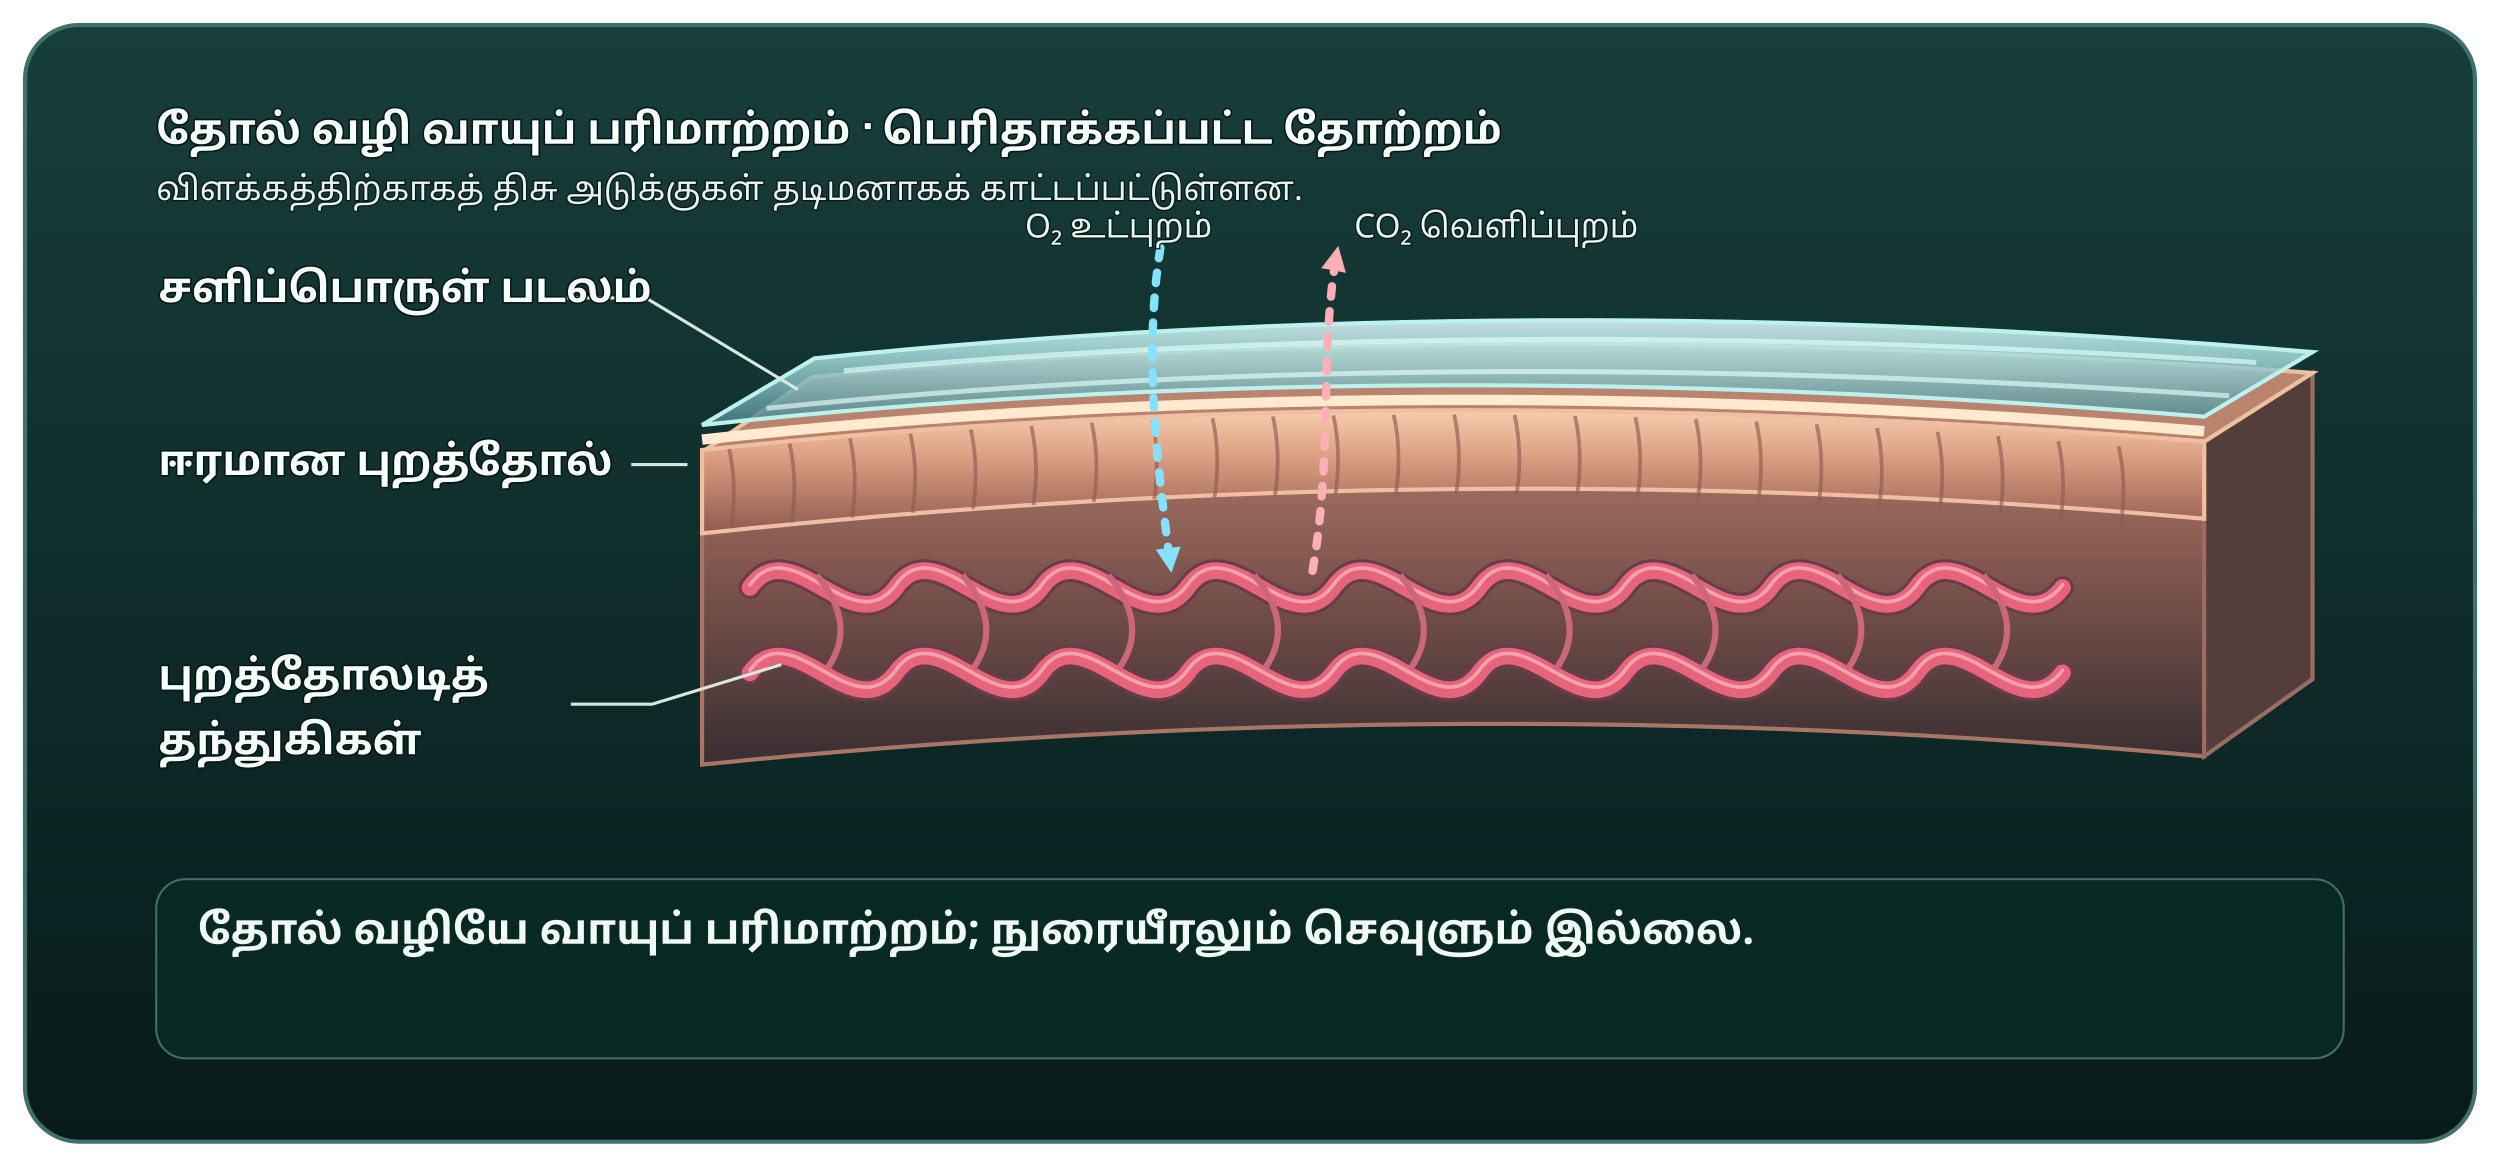
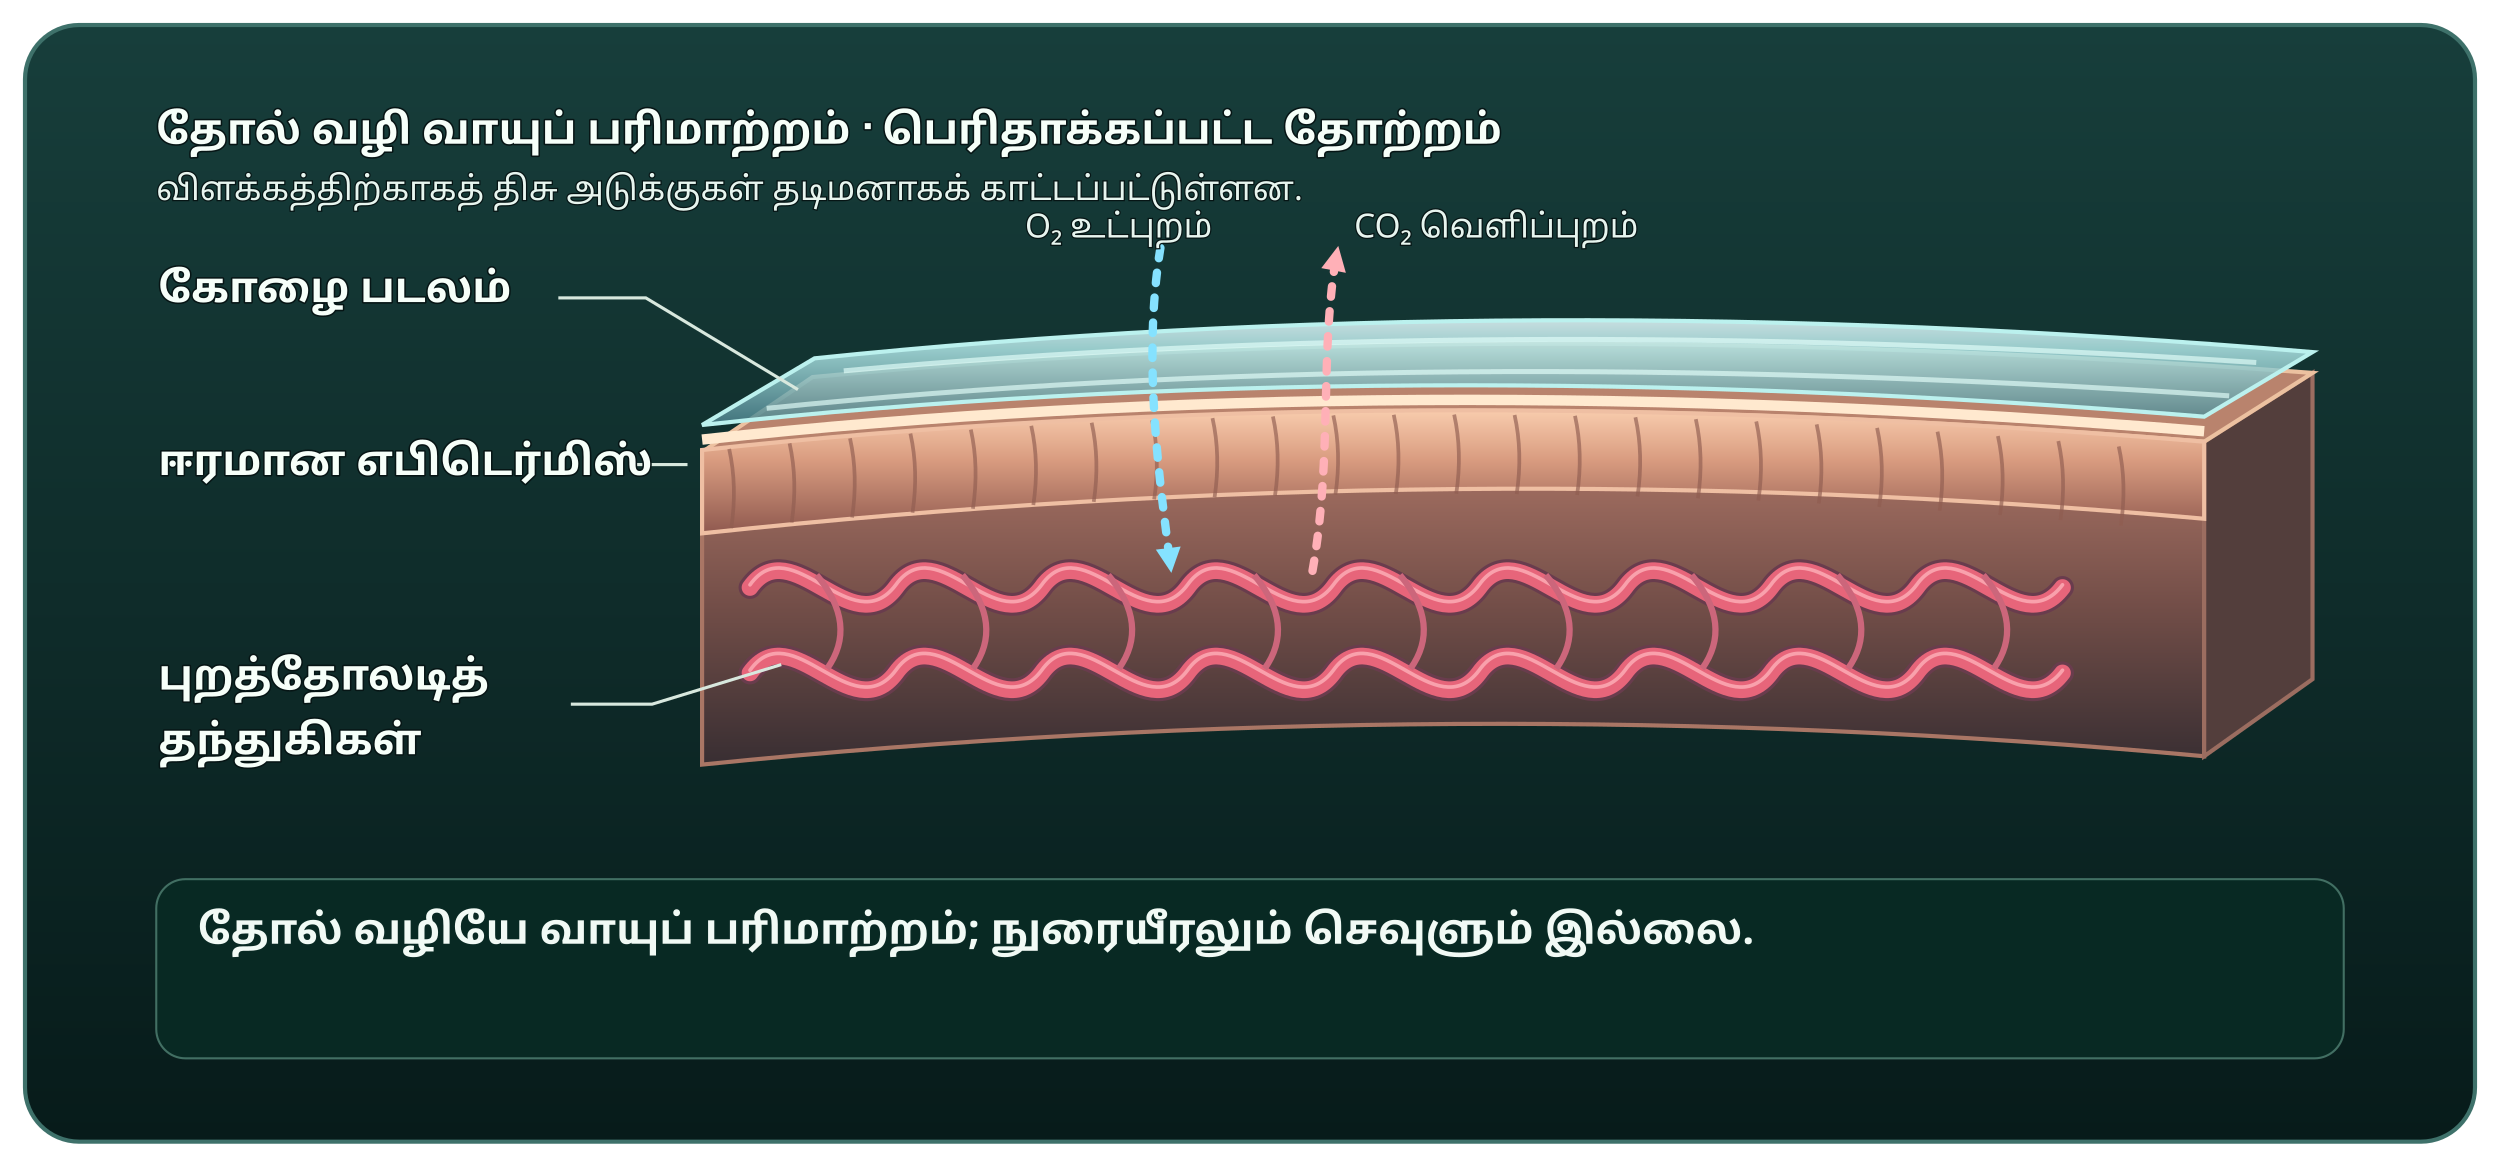
<svg xmlns="http://www.w3.org/2000/svg" id="anatomySvg" viewBox="0 0 1200 560" role="group" aria-labelledby="svgTitle svgDesc" style="transform: none; display: block;" lang="ta" xml:lang="ta" width="1200" height="560" class="motion-paused">
  <defs>
    <linearGradient id="trayGrad" x1="0" y1="0" x2="0" y2="1">
      <stop stop-color="#173e3b" />
      <stop offset="1" stop-color="#071b1a" />
    </linearGradient>
    <linearGradient id="skinGrad" x1="0" y1="0" x2="0" y2="1">
      <stop stop-color="#b87f69" />
      <stop offset=".42" stop-color="#8b5b4b" />
      <stop offset="1" stop-color="#593c35" />
    </linearGradient>
    <linearGradient id="gutGrad" x1="0" y1="0" x2="0" y2="1">
      <stop stop-color="#ffd0aa" />
      <stop offset=".5" stop-color="#d37e66" />
      <stop offset="1" stop-color="#7e3d3f" />
    </linearGradient>
    <linearGradient id="gutLight" x1="0" y1="0" x2="0" y2="1">
      <stop stop-color="#ffe4bb" />
      <stop offset="1" stop-color="#c67c57" />
    </linearGradient>
    <radialGradient id="gizzardGrad">
      <stop stop-color="#f4c099" />
      <stop offset=".58" stop-color="#b36454" />
      <stop offset="1" stop-color="#683940" />
    </radialGradient>
    <linearGradient id="vesselGrad" x1="0" y1="0" x2="1" y2="0">
      <stop stop-color="#8e1e34" />
      <stop offset=".45" stop-color="#ff6670" />
      <stop offset="1" stop-color="#8e1e34" />
    </linearGradient>
    <radialGradient id="reproGrad">
      <stop stop-color="#f3c8ff" />
      <stop offset=".7" stop-color="#a958c6" />
      <stop offset="1" stop-color="#54295f" />
    </radialGradient>
    <filter id="soft">
      <feGaussianBlur stdDeviation="5" />
    </filter>
    <marker id="arrowRed" markerWidth="8" markerHeight="8" refX="6" refY="3" orient="auto">
      <path d="M0 0L6 3L0 6Z" fill="#ff8991" />
    </marker>
    <marker id="arrowBlue" markerWidth="8" markerHeight="8" refX="6" refY="3" orient="auto">
      <path d="M0 0L6 3L0 6Z" fill="#7bd8ff" />
    </marker>
    <filter id="organicTexture" x="-20%" y="-20%" width="140%" height="140%">
      <feTurbulence type="fractalNoise" baseFrequency="0.012 0.09" numOctaves="4" seed="7" result="grain" />
      <feColorMatrix in="grain" type="matrix" values="0 0 0 0 0  0 0 0 0 0  0 0 0 0 0  0.85 0.85 0.85 0 0" result="grainAlpha" />
      <feComposite in="grainAlpha" in2="SourceGraphic" operator="in" />
    </filter>
    <filter id="fineGrain" x="-20%" y="-20%" width="140%" height="140%">
      <feTurbulence type="fractalNoise" baseFrequency="0.35" numOctaves="2" seed="3" result="fine" />
      <feColorMatrix in="fine" type="matrix" values="0 0 0 0 0  0 0 0 0 0  0 0 0 0 0  0.5 0.5 0.5 0 0" result="fineAlpha" />
      <feComposite in="fineAlpha" in2="SourceGraphic" operator="in" />
    </filter>
    <radialGradient id="glossHi" cx="34%" cy="20%" r="60%">
      <stop offset="0" stop-color="#fff" stop-opacity=".55" />
      <stop offset=".45" stop-color="#fff" stop-opacity=".1" />
      <stop offset="1" stop-color="#fff" stop-opacity="0" />
    </radialGradient>
    <radialGradient id="glossHiSmall" cx="30%" cy="22%" r="70%">
      <stop offset="0" stop-color="#fff" stop-opacity=".7" />
      <stop offset="1" stop-color="#fff" stop-opacity="0" />
    </radialGradient>
    <linearGradient id="skinGrad2" x1="0" y1="0" x2="0" y2="1">
      <stop stop-color="#c68a70" offset="0" />
      <stop offset=".18" stop-color="#a8664f" />
      <stop offset=".5" stop-color="#7d4438" />
      <stop offset=".78" stop-color="#5a352f" />
      <stop offset="1" stop-color="#3c211f" />
    </linearGradient>
    <radialGradient id="fleshGlow" cx="50%" cy="35%" r="65%">
      <stop offset="0" stop-color="#ffe0c8" stop-opacity=".5" />
      <stop offset="1" stop-color="#ffe0c8" stop-opacity="0" />
    </radialGradient>
    <clipPath id="externalClip">
      <path d="M65 280 C88 227 136 190 220 186 C470 180 841 183 1050 208 C1112 217 1140 245 1145 280 C1138 324 1095 350 1044 358 C784 384 420 377 218 374 C133 371 87 330 65 280 Z" />
    </clipPath>
    <linearGradient id="caecumPolish" x1="0" y1="0" x2="0" y2="1">
      <stop offset="0" stop-color="#ffe1b5" />
      <stop offset="0.33" stop-color="#efb082" />
      <stop offset="0.68" stop-color="#bb715f" />
      <stop offset="1" stop-color="#663940" />
    </linearGradient>
    <linearGradient id="nervePolish" x1="0" y1="0" x2="0" y2="1">
      <stop offset="0" stop-color="#fff3c1" />
      <stop offset="0.28" stop-color="#ffe179" />
      <stop offset="0.65" stop-color="#d8a43a" />
      <stop offset="1" stop-color="#805424" />
    </linearGradient>
    <linearGradient id="epidermisPolish" x1="0" y1="0" x2="0" y2="1">
      <stop offset="0" stop-color="#f8ccad" />
      <stop offset="0.4" stop-color="#d99c80" />
      <stop offset="1" stop-color="#8f594f" />
    </linearGradient>
    <linearGradient id="skinDepthPolish" x1="0" y1="0" x2="0" y2="1">
      <stop offset="0" stop-color="#b77d6c" />
      <stop offset="0.55" stop-color="#734e48" />
      <stop offset="1" stop-color="#382e32" />
    </linearGradient>
    <linearGradient id="mucusPolish" x1="0" y1="0" x2="0" y2="1">
      <stop offset="0" stop-color="#e6fcff" />
      <stop offset="0.28" stop-color="#ade4e5" />
      <stop offset="1" stop-color="#487f89" />
    </linearGradient>
    <radialGradient id="ganglionPolish" cx=".33" cy=".22" r=".85">
      <stop offset="0" stop-color="#fff8d2" />
      <stop offset="0.38" stop-color="#f7d565" />
      <stop offset="1" stop-color="#957026" />
    </radialGradient>
    <marker id="arrowGasIn" markerWidth="12" markerHeight="12" refX="10" refY="6" orient="auto" markerUnits="userSpaceOnUse">
      <path d="M0 0L12 6L0 12Z" fill="#85e2ff" />
    </marker>
    <marker id="arrowGasOut" markerWidth="12" markerHeight="12" refX="10" refY="6" orient="auto" markerUnits="userSpaceOnUse">
      <path d="M0 0L12 6L0 12Z" fill="#ffb0b7" />
    </marker>
  </defs>
  <rect x="12" y="12" width="1176" height="536" rx="26" fill="url(#trayGrad)" stroke="#3e716a" stroke-width="2" />
  <ellipse cx="600" cy="297" rx="526" ry="155" fill="#000" opacity=".28" filter="url(#soft)" id="bodyShadow" style="display: none;" />
  <path id="bodyBase" d="M62 280C80 201 132 160 222 151C402 133 802 137 1017 162C1084 170 1131 216 1143 279C1130 347 1081 388 1008 398C785 424 389 420 216 403C126 394 78 354 62 280Z" fill="#311f1e" stroke="#cb9278" stroke-width="5" style="display: none;" />
  <g id="segments" aria-hidden="true" style="display: none;">
    <path class="segment-shadow" d="M93 164.68Q86 280 93 395.84" style="stroke: #2a1210; stroke-width: 1.4; opacity: 0.4;" />
    <path class="segment-line" d="M92 164.68Q85 280 92 395.84" style="stroke: #f0c6a8; stroke-width: 1; opacity: 0.28;" />
    <path class="segment-shadow" d="M112.5 164.5Q105.5 280 112.5 396" style="stroke: #2a1210; stroke-width: 1.4; opacity: 0.4;" />
    <path class="segment-line" d="M111.5 164.5Q104.5 280 111.5 396" style="stroke: #f0c6a8; stroke-width: 1; opacity: 0.28;" />
    <path class="segment-shadow" d="M132 164.32Q125 280 132 396.16" style="stroke: #2a1210; stroke-width: 1.4; opacity: 0.4;" />
    <path class="segment-line" d="M131 164.32Q124 280 131 396.16" style="stroke: #f0c6a8; stroke-width: 1; opacity: 0.28;" />
    <path class="segment-shadow" d="M151.5 164.14Q144.5 280 151.5 396.32" style="stroke: #2a1210; stroke-width: 1.4; opacity: 0.4;" />
    <path class="segment-line" d="M150.5 164.14Q143.5 280 150.5 396.32" style="stroke: #f0c6a8; stroke-width: 1; opacity: 0.28;" />
    <path class="segment-shadow" d="M171 163.96Q164 280 171 396.48" style="stroke: #2a1210; stroke-width: 1.4; opacity: 0.4;" />
    <path class="segment-line" d="M170 163.96Q163 280 170 396.48" style="stroke: #f0c6a8; stroke-width: 1; opacity: 0.28;" />
    <path class="segment-shadow" d="M190.5 163.78Q183.5 280 190.5 396.64" style="stroke: #2a1210; stroke-width: 1.4; opacity: 0.4;" />
    <path class="segment-line" d="M189.5 163.78Q182.5 280 189.5 396.64" style="stroke: #f0c6a8; stroke-width: 1; opacity: 0.28;" />
    <path class="segment-shadow" d="M210 163.6Q203 280 210 396.8" style="stroke: #2a1210; stroke-width: 1.4; opacity: 0.4;" />
    <path class="segment-line" d="M209 163.6Q202 280 209 396.8" style="stroke: #f0c6a8; stroke-width: 1; opacity: 0.28;" />
    <path class="segment-shadow" d="M229.5 163.42Q222.5 280 229.5 396.96" style="stroke: #2a1210; stroke-width: 1.4; opacity: 0.4;" />
    <path class="segment-line" d="M228.5 163.42Q221.5 280 228.5 396.96" style="stroke: #f0c6a8; stroke-width: 1; opacity: 0.28;" />
    <path class="segment-shadow" d="M249 163.24Q242 280 249 397.12" style="stroke: #2a1210; stroke-width: 1.4; opacity: 0.4;" />
    <path class="segment-line" d="M248 163.24Q241 280 248 397.12" style="stroke: #f0c6a8; stroke-width: 1; opacity: 0.28;" />
    <path class="segment-shadow" d="M268.5 163.06Q261.5 280 268.5 397.28" style="stroke: #2a1210; stroke-width: 1.4; opacity: 0.4;" />
    <path class="segment-line" d="M267.5 163.06Q260.5 280 267.5 397.28" style="stroke: #f0c6a8; stroke-width: 1; opacity: 0.28;" />
    <path class="segment-shadow" d="M288 162.88Q281 280 288 397.44" style="stroke: #2a1210; stroke-width: 1.4; opacity: 0.4;" />
    <path class="segment-line" d="M287 162.88Q280 280 287 397.44" style="stroke: #f0c6a8; stroke-width: 1; opacity: 0.28;" />
    <path class="segment-shadow" d="M307.5 162.7Q300.5 280 307.5 397.6" style="stroke: #2a1210; stroke-width: 1.4; opacity: 0.4;" />
    <path class="segment-line" d="M306.5 162.7Q299.5 280 306.5 397.6" style="stroke: #f0c6a8; stroke-width: 1; opacity: 0.28;" />
    <path class="segment-shadow" d="M327 162.52Q320 280 327 397.76" style="stroke: #2a1210; stroke-width: 1.4; opacity: 0.4;" />
    <path class="segment-line" d="M326 162.52Q319 280 326 397.76" style="stroke: #f0c6a8; stroke-width: 1; opacity: 0.28;" />
    <path class="segment-shadow" d="M346.5 162.34Q339.5 280 346.5 397.92" style="stroke: #2a1210; stroke-width: 1.4; opacity: 0.4;" />
    <path class="segment-line" d="M345.5 162.34Q338.5 280 345.5 397.92" style="stroke: #f0c6a8; stroke-width: 1; opacity: 0.28;" />
    <path class="segment-shadow" d="M366 162.16Q359 280 366 398.08" style="stroke: #2a1210; stroke-width: 1.4; opacity: 0.4;" />
    <path class="segment-line" d="M365 162.16Q358 280 365 398.08" style="stroke: #f0c6a8; stroke-width: 1; opacity: 0.28;" />
    <path class="segment-shadow" d="M385.5 161.98Q378.5 280 385.5 398.24" style="stroke: #2a1210; stroke-width: 1.4; opacity: 0.4;" />
    <path class="segment-line" d="M384.5 161.98Q377.5 280 384.5 398.24" style="stroke: #f0c6a8; stroke-width: 1; opacity: 0.28;" />
    <path class="segment-shadow" d="M405 161.8Q398 280 405 398.4" style="stroke: #2a1210; stroke-width: 1.4; opacity: 0.4;" />
    <path class="segment-line" d="M404 161.8Q397 280 404 398.4" style="stroke: #f0c6a8; stroke-width: 1; opacity: 0.28;" />
    <path class="segment-shadow" d="M424.5 161.62Q417.5 280 424.5 398.56" style="stroke: #2a1210; stroke-width: 1.4; opacity: 0.4;" />
    <path class="segment-line" d="M423.5 161.62Q416.5 280 423.5 398.56" style="stroke: #f0c6a8; stroke-width: 1; opacity: 0.28;" />
    <path class="segment-shadow" d="M444 161.44Q437 280 444 398.72" style="stroke: #2a1210; stroke-width: 1.4; opacity: 0.4;" />
    <path class="segment-line" d="M443 161.44Q436 280 443 398.72" style="stroke: #f0c6a8; stroke-width: 1; opacity: 0.28;" />
    <path class="segment-shadow" d="M463.5 161.26Q456.5 280 463.5 398.88" style="stroke: #2a1210; stroke-width: 1.4; opacity: 0.4;" />
    <path class="segment-line" d="M462.5 161.26Q455.5 280 462.5 398.88" style="stroke: #f0c6a8; stroke-width: 1; opacity: 0.28;" />
    <path class="segment-shadow" d="M483 161.08Q476 280 483 399.04" style="stroke: #2a1210; stroke-width: 1.4; opacity: 0.4;" />
    <path class="segment-line" d="M482 161.08Q475 280 482 399.04" style="stroke: #f0c6a8; stroke-width: 1; opacity: 0.28;" />
    <path class="segment-shadow" d="M502.5 160.9Q495.5 280 502.5 399.2" style="stroke: #2a1210; stroke-width: 1.4; opacity: 0.4;" />
    <path class="segment-line" d="M501.5 160.9Q494.5 280 501.5 399.2" style="stroke: #f0c6a8; stroke-width: 1; opacity: 0.28;" />
    <path class="segment-shadow" d="M522 160.72Q515 280 522 399.36" style="stroke: #2a1210; stroke-width: 1.4; opacity: 0.4;" />
    <path class="segment-line" d="M521 160.72Q514 280 521 399.36" style="stroke: #f0c6a8; stroke-width: 1; opacity: 0.28;" />
    <path class="segment-shadow" d="M541.5 160.54Q534.5 280 541.5 399.52" style="stroke: #2a1210; stroke-width: 1.4; opacity: 0.4;" />
    <path class="segment-line" d="M540.5 160.54Q533.5 280 540.5 399.52" style="stroke: #f0c6a8; stroke-width: 1; opacity: 0.28;" />
    <path class="segment-shadow" d="M561 160.36Q554 280 561 399.68" style="stroke: #2a1210; stroke-width: 1.4; opacity: 0.4;" />
    <path class="segment-line" d="M560 160.36Q553 280 560 399.68" style="stroke: #f0c6a8; stroke-width: 1; opacity: 0.28;" />
    <path class="segment-shadow" d="M580.5 160.18Q573.5 280 580.5 399.84" style="stroke: #2a1210; stroke-width: 1.4; opacity: 0.4;" />
    <path class="segment-line" d="M579.5 160.18Q572.5 280 579.5 399.84" style="stroke: #f0c6a8; stroke-width: 1; opacity: 0.28;" />
    <path class="segment-shadow" d="M600 160Q593 280 600 400" style="stroke: #2a1210; stroke-width: 1.4; opacity: 0.4;" />
    <path class="segment-line" d="M599 160Q592 280 599 400" style="stroke: #f0c6a8; stroke-width: 1; opacity: 0.28;" />
    <path class="segment-shadow" d="M619.5 160.18Q612.5 280 619.5 399.84" style="stroke: #2a1210; stroke-width: 1.4; opacity: 0.4;" />
    <path class="segment-line" d="M618.5 160.18Q611.5 280 618.5 399.84" style="stroke: #f0c6a8; stroke-width: 1; opacity: 0.28;" />
    <path class="segment-shadow" d="M639 160.36Q632 280 639 399.68" style="stroke: #2a1210; stroke-width: 1.4; opacity: 0.4;" />
    <path class="segment-line" d="M638 160.36Q631 280 638 399.68" style="stroke: #f0c6a8; stroke-width: 1; opacity: 0.28;" />
    <path class="segment-shadow" d="M658.5 160.54Q651.5 280 658.5 399.52" style="stroke: #2a1210; stroke-width: 1.4; opacity: 0.4;" />
    <path class="segment-line" d="M657.5 160.54Q650.5 280 657.5 399.52" style="stroke: #f0c6a8; stroke-width: 1; opacity: 0.28;" />
    <path class="segment-shadow" d="M678 160.72Q671 280 678 399.36" style="stroke: #2a1210; stroke-width: 1.4; opacity: 0.4;" />
    <path class="segment-line" d="M677 160.72Q670 280 677 399.36" style="stroke: #f0c6a8; stroke-width: 1; opacity: 0.28;" />
    <path class="segment-shadow" d="M697.5 160.9Q690.5 280 697.5 399.2" style="stroke: #2a1210; stroke-width: 1.4; opacity: 0.4;" />
    <path class="segment-line" d="M696.5 160.9Q689.5 280 696.5 399.2" style="stroke: #f0c6a8; stroke-width: 1; opacity: 0.28;" />
    <path class="segment-shadow" d="M717 161.08Q710 280 717 399.04" style="stroke: #2a1210; stroke-width: 1.4; opacity: 0.4;" />
    <path class="segment-line" d="M716 161.08Q709 280 716 399.04" style="stroke: #f0c6a8; stroke-width: 1; opacity: 0.28;" />
    <path class="segment-shadow" d="M736.5 161.26Q729.5 280 736.5 398.88" style="stroke: #2a1210; stroke-width: 1.4; opacity: 0.4;" />
    <path class="segment-line" d="M735.5 161.26Q728.5 280 735.5 398.88" style="stroke: #f0c6a8; stroke-width: 1; opacity: 0.28;" />
    <path class="segment-shadow" d="M756 161.44Q749 280 756 398.72" style="stroke: #2a1210; stroke-width: 1.4; opacity: 0.4;" />
    <path class="segment-line" d="M755 161.44Q748 280 755 398.72" style="stroke: #f0c6a8; stroke-width: 1; opacity: 0.28;" />
    <path class="segment-shadow" d="M775.5 161.62Q768.5 280 775.5 398.56" style="stroke: #2a1210; stroke-width: 1.4; opacity: 0.4;" />
    <path class="segment-line" d="M774.5 161.62Q767.5 280 774.5 398.56" style="stroke: #f0c6a8; stroke-width: 1; opacity: 0.28;" />
    <path class="segment-shadow" d="M795 161.8Q788 280 795 398.4" style="stroke: #2a1210; stroke-width: 1.4; opacity: 0.4;" />
    <path class="segment-line" d="M794 161.8Q787 280 794 398.4" style="stroke: #f0c6a8; stroke-width: 1; opacity: 0.28;" />
    <path class="segment-shadow" d="M814.5 161.98Q807.5 280 814.5 398.24" style="stroke: #2a1210; stroke-width: 1.4; opacity: 0.4;" />
    <path class="segment-line" d="M813.5 161.98Q806.5 280 813.5 398.24" style="stroke: #f0c6a8; stroke-width: 1; opacity: 0.28;" />
    <path class="segment-shadow" d="M834 162.16Q827 280 834 398.08" style="stroke: #2a1210; stroke-width: 1.4; opacity: 0.4;" />
    <path class="segment-line" d="M833 162.16Q826 280 833 398.08" style="stroke: #f0c6a8; stroke-width: 1; opacity: 0.28;" />
    <path class="segment-shadow" d="M853.5 162.34Q846.5 280 853.5 397.92" style="stroke: #2a1210; stroke-width: 1.4; opacity: 0.4;" />
    <path class="segment-line" d="M852.5 162.34Q845.5 280 852.5 397.92" style="stroke: #f0c6a8; stroke-width: 1; opacity: 0.28;" />
    <path class="segment-shadow" d="M873 162.52Q866 280 873 397.76" style="stroke: #2a1210; stroke-width: 1.4; opacity: 0.4;" />
    <path class="segment-line" d="M872 162.52Q865 280 872 397.76" style="stroke: #f0c6a8; stroke-width: 1; opacity: 0.28;" />
    <path class="segment-shadow" d="M892.5 162.7Q885.5 280 892.5 397.6" style="stroke: #2a1210; stroke-width: 1.4; opacity: 0.4;" />
    <path class="segment-line" d="M891.5 162.7Q884.5 280 891.5 397.6" style="stroke: #f0c6a8; stroke-width: 1; opacity: 0.28;" />
    <path class="segment-shadow" d="M912 162.88Q905 280 912 397.44" style="stroke: #2a1210; stroke-width: 1.4; opacity: 0.4;" />
    <path class="segment-line" d="M911 162.88Q904 280 911 397.44" style="stroke: #f0c6a8; stroke-width: 1; opacity: 0.28;" />
    <path class="segment-shadow" d="M931.5 163.06Q924.5 280 931.5 397.28" style="stroke: #2a1210; stroke-width: 1.4; opacity: 0.4;" />
    <path class="segment-line" d="M930.5 163.06Q923.5 280 930.5 397.28" style="stroke: #f0c6a8; stroke-width: 1; opacity: 0.28;" />
    <path class="segment-shadow" d="M951 163.24Q944 280 951 397.12" style="stroke: #2a1210; stroke-width: 1.4; opacity: 0.4;" />
    <path class="segment-line" d="M950 163.24Q943 280 950 397.12" style="stroke: #f0c6a8; stroke-width: 1; opacity: 0.28;" />
    <path class="segment-shadow" d="M970.5 163.42Q963.5 280 970.5 396.96" style="stroke: #2a1210; stroke-width: 1.4; opacity: 0.4;" />
    <path class="segment-line" d="M969.5 163.42Q962.5 280 969.5 396.96" style="stroke: #f0c6a8; stroke-width: 1; opacity: 0.28;" />
    <path class="segment-shadow" d="M990 163.6Q983 280 990 396.8" style="stroke: #2a1210; stroke-width: 1.4; opacity: 0.4;" />
    <path class="segment-line" d="M989 163.6Q982 280 989 396.8" style="stroke: #f0c6a8; stroke-width: 1; opacity: 0.28;" />
    <path class="segment-shadow" d="M1009.5 163.78Q1002.5 280 1009.5 396.64" style="stroke: #2a1210; stroke-width: 1.4; opacity: 0.4;" />
    <path class="segment-line" d="M1008.5 163.78Q1001.5 280 1008.5 396.64" style="stroke: #f0c6a8; stroke-width: 1; opacity: 0.28;" />
    <path class="segment-shadow" d="M1029 163.96Q1022 280 1029 396.48" style="stroke: #2a1210; stroke-width: 1.4; opacity: 0.4;" />
    <path class="segment-line" d="M1028 163.96Q1021 280 1028 396.48" style="stroke: #f0c6a8; stroke-width: 1; opacity: 0.28;" />
    <path class="segment-shadow" d="M1048.5 164.14Q1041.5 280 1048.5 396.32" style="stroke: #2a1210; stroke-width: 1.4; opacity: 0.4;" />
    <path class="segment-line" d="M1047.5 164.14Q1040.5 280 1047.5 396.32" style="stroke: #f0c6a8; stroke-width: 1; opacity: 0.28;" />
    <path class="segment-shadow" d="M1068 164.32Q1061 280 1068 396.16" style="stroke: #2a1210; stroke-width: 1.4; opacity: 0.4;" />
    <path class="segment-line" d="M1067 164.32Q1060 280 1067 396.16" style="stroke: #f0c6a8; stroke-width: 1; opacity: 0.28;" />
    <path class="segment-shadow" d="M1087.5 164.5Q1080.5 280 1087.5 396" style="stroke: #2a1210; stroke-width: 1.4; opacity: 0.4;" />
    <path class="segment-line" d="M1086.5 164.5Q1079.5 280 1086.5 396" style="stroke: #f0c6a8; stroke-width: 1; opacity: 0.28;" />
  </g>
  <g id="internalFlaps" aria-hidden="true" style="display: none;">
    <path class="flap" d="M90 276C110 195 170 157 262 150L1030 166C972 199 926 221 860 235C573 220 345 221 90 276Z" style="fill: #835d4f; stroke: #c18b74; stroke-width: 2; opacity: 0.44;" />
    <path class="flap" d="M90 286C115 355 176 391 263 402L1025 393C969 364 915 341 855 328C566 343 335 342 90 286Z" style="fill: #835d4f; stroke: #c18b74; stroke-width: 2; opacity: 0.44;" />
    <path d="M94 278C310 244 813 245 1128 280C840 320 335 317 94 282Z" fill="#e9b394" opacity=".18" stroke="#d9a080" stroke-width="2" />
  </g>
  <g id="layer-respiratory" class="layer active" style="display: inline;">
    <text x="75" y="69" class="organ-label" data-en-label="Cutaneous gas exchange · enlarged skin schematic" data-en-x="75" data-en-y="69" data-en-font="" lang="ta" xml:lang="ta" style="font-size: 20px; fill: #f6fff9; stroke: #061515; stroke-width: 1.5; stroke-linejoin: round; font-weight: 750; letter-spacing: 0; font-family: Noto Sans Tamil;" paint-order="stroke" id="proof-label-0">
      <tspan x="75" dy="0">தோல் வழி வாயுப் பரிமாற்றம் · பெரிதாக்கப்பட்ட தோற்றம்</tspan>
    </text>
    <text x="75" y="96" class="micro-label" data-en-label="Tissue thickness is exaggerated for clarity." data-en-x="75" data-en-y="96" data-en-font="" lang="ta" xml:lang="ta" style="font-size: 16px; fill: #e7f5ef; stroke: #061515; stroke-width: 1.2; letter-spacing: 0; font-family: Noto Sans Tamil;" paint-order="stroke" id="proof-label-1">
      <tspan x="75" dy="0">விளக்கத்திற்காகத் திசு அடுக்குகள் தடிமனாகக் காட்டப்பட்டுள்ளன.</tspan>
    </text>
    <g pointer-events="none" aria-hidden="true">
      <path d="M337 217 Q667 180 1058 212 L1058 363 Q700 330 337 367 Z" fill="url(#skinDepthPolish)" stroke="#a97665" stroke-width="2" />
      <path d="M1058 212 L1110 179 L1110 326 L1058 363Z" fill="#533e3c" stroke="#9b6d60" stroke-width="2" />
      <path d="M337 217 L390 181 Q715 150 1110 179 L1058 212 Q667 180 337 217Z" fill="#b9836d" stroke="#ecc1a0" stroke-width="2" />
    </g>
-     <g class="svg-structure" data-structure="moist-epidermis" tabindex="0" role="button" aria-hidden="false" aria-disabled="false" aria-label="ஈரமான புறத்தோல்">
+     <g class="svg-structure" data-structure="moist-epidermis" tabindex="0" role="button" aria-hidden="false" aria-disabled="false" aria-label="ஈரமான எபிடெர்மிஸ்">
      <path d="M337 216 Q667 180 1058 212 L1058 249 Q700 217 337 256Z" fill="url(#epidermisPolish)" stroke="#efbfa3" stroke-width="2" />
      <g pointer-events="none" aria-hidden="true" fill="none" stroke="#8f5c50" stroke-width="1.8" opacity=".65">
        <path d="M350 215.5 Q354 233.5 351 253.5" />
        <path d="M379 212.8 Q383 230.8 380 250.8" />
        <path d="M408 210.4 Q412 228.4 409 248.4" />
        <path d="M437 208.1 Q441 226.1 438 246.1" />
        <path d="M466 206.2 Q470 224.2 467 244.2" />
        <path d="M495 204.4 Q499 222.4 496 242.4" />
        <path d="M524 202.9 Q528 220.9 525 240.9" />
        <path d="M553 201.7 Q557 219.7 554 239.7" />
        <path d="M582 200.7 Q586 218.7 583 238.7" />
        <path d="M611 199.9 Q615 217.9 612 237.9" />
        <path d="M640 199.4 Q644 217.4 641 237.4" />
        <path d="M669 199.1 Q673 217.1 670 237.1" />
        <path d="M698 199.0 Q702 217.0 699 237.0" />
        <path d="M727 199.2 Q731 217.2 728 237.2" />
        <path d="M756 199.6 Q760 217.6 757 237.6" />
        <path d="M785 200.3 Q789 218.3 786 238.3" />
        <path d="M814 201.2 Q818 219.2 815 239.2" />
        <path d="M843 202.3 Q847 220.3 844 240.3" />
        <path d="M872 203.7 Q876 221.7 873 241.7" />
        <path d="M901 205.4 Q905 223.4 902 243.4" />
        <path d="M930 207.2 Q934 225.2 931 245.2" />
        <path d="M959 209.3 Q963 227.3 960 247.3" />
        <path d="M988 211.7 Q992 229.7 989 249.7" />
        <path d="M1017 214.3 Q1021 232.3 1018 252.3" />
      </g>
      <path d="M337 211 Q667 175 1058 207" fill="none" stroke="#ffe9cf" stroke-width="5" pointer-events="none" aria-hidden="true" class="surface-detail" />
      <path d="M303 223 L330 223" fill="none" stroke="#d8e8de" stroke-width="1.5" pointer-events="none" />
      <text x="76" y="228" class="organ-label" data-en-label="Moist epidermis" data-en-x="76" data-en-y="228" data-en-font="" lang="ta" xml:lang="ta" style="font-size: 20px; fill: #f6fff9; stroke: #061515; stroke-width: 1.5; stroke-linejoin: round; font-weight: 750; letter-spacing: 0; font-family: Noto Sans Tamil;" paint-order="stroke" id="proof-label-2">
-         <tspan x="76" dy="0">ஈரமான புறத்தோல்</tspan>
-       </text>
-     </g>
-     <g class="svg-structure" data-structure="mucus-film" tabindex="0" role="button" aria-hidden="false" aria-disabled="false" aria-label="சளிப்பொருள் ஈரப்படலம்">
+         <tspan x="76" dy="0">ஈரமான எபிடெர்மிஸ்</tspan>
+       </text>
+     </g>
+     <g class="svg-structure" data-structure="mucus-film" tabindex="0" role="button" aria-hidden="false" aria-disabled="false" aria-label="கோழை ஈரப்படலம்">
      <path d="M337 204 Q667 168 1058 200 L1110 169 Q730 137 391 172Z" fill="url(#mucusPolish)" fill-opacity=".85" stroke="#bbf1ee" stroke-width="2" />
      <path d="M368 196 Q680 164 1070 190" fill="none" stroke="#e4fffa" stroke-width="2.4" opacity=".65" pointer-events="none" aria-hidden="true" class="surface-detail" />
      <path d="M405 178 Q712 150 1083 174" fill="none" stroke="#e4fffa" stroke-width="2.4" opacity=".65" pointer-events="none" aria-hidden="true" class="surface-detail" />
      <path d="M268 143 L310 143 L383 187" fill="none" stroke="#d8e8de" stroke-width="1.5" pointer-events="none" />
      <text x="76" y="145" class="organ-label" data-en-label="Mucus film" data-en-x="76" data-en-y="145" data-en-font="" lang="ta" xml:lang="ta" style="font-size: 20px; fill: #f6fff9; stroke: #061515; stroke-width: 1.5; stroke-linejoin: round; font-weight: 750; letter-spacing: 0; font-family: Noto Sans Tamil;" paint-order="stroke" id="proof-label-3">
-         <tspan x="76" dy="0">சளிப்பொருள் படலம்</tspan>
+         <tspan x="76" dy="0">கோழை படலம்</tspan>
      </text>
    </g>
    <g class="svg-structure" data-structure="cutaneous-capillaries" tabindex="0" role="button" aria-hidden="false" aria-disabled="false" aria-label="புறத்தோலடித் தந்துகிகள்">
      <rect x="349" y="258" width="670" height="99" rx="20" class="hit" style="fill: none; stroke: none; stroke-width: 12px;" />
      <path d="M360 282 C380 254 409 310 430 282 C450 254 479 310 500 282 C520 254 549 310 570 282 C590 254 619 310 640 282 C660 254 689 310 710 282 C730 254 759 310 780 282 C800 254 829 310 850 282 C870 254 899 310 920 282 C940 254 969 310 990 282" fill="none" stroke="#693c4d" stroke-width="11.0" stroke-linecap="round" stroke-linejoin="round" pointer-events="none" aria-hidden="true" class="surface-detail" />
      <path d="M360 282 C380 254 409 310 430 282 C450 254 479 310 500 282 C520 254 549 310 570 282 C590 254 619 310 640 282 C660 254 689 310 710 282 C730 254 759 310 780 282 C800 254 829 310 850 282 C870 254 899 310 920 282 C940 254 969 310 990 282" fill="none" stroke="#e7657a" stroke-width="8.0" stroke-linecap="round" stroke-linejoin="round" />
      <path d="M360 282 C380 254 409 310 430 282 C450 254 479 310 500 282 C520 254 549 310 570 282 C590 254 619 310 640 282 C660 254 689 310 710 282 C730 254 759 310 780 282 C800 254 829 310 850 282 C870 254 899 310 920 282 C940 254 969 310 990 282" fill="none" stroke="#ffb6bd" stroke-width="1.76" stroke-linecap="round" stroke-linejoin="round" opacity=".74" transform="translate(0 -1.28)" pointer-events="none" aria-hidden="true" class="surface-detail" />
      <path d="M360 323 C380 295 409 351 430 323 C450 295 479 351 500 323 C520 295 549 351 570 323 C590 295 619 351 640 323 C660 295 689 351 710 323 C730 295 759 351 780 323 C800 295 829 351 850 323 C870 295 899 351 920 323 C940 295 969 351 990 323" fill="none" stroke="#693c4d" stroke-width="11.0" stroke-linecap="round" stroke-linejoin="round" pointer-events="none" aria-hidden="true" class="surface-detail" />
      <path d="M360 323 C380 295 409 351 430 323 C450 295 479 351 500 323 C520 295 549 351 570 323 C590 295 619 351 640 323 C660 295 689 351 710 323 C730 295 759 351 780 323 C800 295 829 351 850 323 C870 295 899 351 920 323 C940 295 969 351 990 323" fill="none" stroke="#e7657a" stroke-width="8.0" stroke-linecap="round" stroke-linejoin="round" />
      <path d="M360 323 C380 295 409 351 430 323 C450 295 479 351 500 323 C520 295 549 351 570 323 C590 295 619 351 640 323 C660 295 689 351 710 323 C730 295 759 351 780 323 C800 295 829 351 850 323 C870 295 899 351 920 323 C940 295 969 351 990 323" fill="none" stroke="#ffb6bd" stroke-width="1.76" stroke-linecap="round" stroke-linejoin="round" opacity=".74" transform="translate(0 -1.28)" pointer-events="none" aria-hidden="true" class="surface-detail" />
      <path d="M392 276 Q412 300 397 321" fill="none" stroke="#cc667b" stroke-width="3" pointer-events="none" aria-hidden="true" class="surface-detail" />
      <path d="M462 276 Q482 300 467 321" fill="none" stroke="#cc667b" stroke-width="3" pointer-events="none" aria-hidden="true" class="surface-detail" />
      <path d="M532 276 Q552 300 537 321" fill="none" stroke="#cc667b" stroke-width="3" pointer-events="none" aria-hidden="true" class="surface-detail" />
      <path d="M602 276 Q622 300 607 321" fill="none" stroke="#cc667b" stroke-width="3" pointer-events="none" aria-hidden="true" class="surface-detail" />
      <path d="M672 276 Q692 300 677 321" fill="none" stroke="#cc667b" stroke-width="3" pointer-events="none" aria-hidden="true" class="surface-detail" />
      <path d="M742 276 Q762 300 747 321" fill="none" stroke="#cc667b" stroke-width="3" pointer-events="none" aria-hidden="true" class="surface-detail" />
      <path d="M812 276 Q832 300 817 321" fill="none" stroke="#cc667b" stroke-width="3" pointer-events="none" aria-hidden="true" class="surface-detail" />
      <path d="M882 276 Q902 300 887 321" fill="none" stroke="#cc667b" stroke-width="3" pointer-events="none" aria-hidden="true" class="surface-detail" />
      <path d="M952 276 Q972 300 957 321" fill="none" stroke="#cc667b" stroke-width="3" pointer-events="none" aria-hidden="true" class="surface-detail" />
      <path d="M274 338 L313 338 L375 319" fill="none" stroke="#d8e8de" stroke-width="1.5" pointer-events="none" />
      <text x="76" y="331" class="organ-label" data-en-label="Subepidermal capillaries" data-en-x="76" data-en-y="331" data-en-font="" lang="ta" xml:lang="ta" style="font-size: 20px; fill: #f6fff9; stroke: #061515; stroke-width: 1.5; stroke-linejoin: round; font-weight: 750; letter-spacing: 0; font-family: Noto Sans Tamil;" paint-order="stroke" id="proof-label-4">
        <tspan x="76" dy="0">புறத்தோலடித்</tspan>
        <tspan x="76" dy="1.55em"> தந்துகிகள்</tspan>
      </text>
    </g>
    <g class="svg-structure" data-structure="cutaneous-exchange" tabindex="0" role="button" aria-hidden="false" aria-disabled="false" aria-label="தோல் வழி வாயுப் பரிமாற்றம்">
      <path d="M557 119 C548 174 557 233 562 273" fill="none" stroke="transparent" stroke-width="24" class="hit" style="fill: none; stroke: none; stroke-width: 12px;" />
      <path d="M557 119 C548 174 557 233 562 273" fill="none" stroke="#85e2ff" stroke-width="4" stroke-linecap="round" marker-end="url(#arrowGasIn)" class="gas" style="stroke-dasharray: 5 7;" />
      <path d="M630 274 C640 218 633 167 642 120" fill="none" stroke="transparent" stroke-width="24" class="hit" style="fill: none; stroke: none; stroke-width: 12px;" />
      <path d="M630 274 C640 218 633 167 642 120" fill="none" stroke="#ffb0b7" stroke-width="4" stroke-linecap="round" marker-end="url(#arrowGasOut)" class="gas" style="stroke-dasharray: 5 7;" />
      <text x="492" y="114" class="micro-label" data-en-label="O₂ inward" data-en-x="492" data-en-y="114" data-en-font="" lang="ta" xml:lang="ta" style="font-size: 16px; fill: #e7f5ef; stroke: #061515; stroke-width: 1.2; letter-spacing: 0; font-family: Noto Sans Tamil;" paint-order="stroke" id="proof-label-5">
        <tspan x="492" dy="0">O₂ உட்புறம்</tspan>
      </text>
      <text x="650" y="114" class="micro-label" data-en-label="CO₂ outward" data-en-x="650" data-en-y="114" data-en-font="" lang="ta" xml:lang="ta" style="font-size: 16px; fill: #e7f5ef; stroke: #061515; stroke-width: 1.2; letter-spacing: 0; font-family: Noto Sans Tamil;" paint-order="stroke" id="proof-label-6">
        <tspan x="650" dy="0">CO₂ வெளிப்புறம்</tspan>
      </text>
    </g>
    <g class="plate-caption">
      <rect x="75" y="422" width="1050" height="86" rx="14" fill="#082923" stroke="#426f63" stroke-width="1" />
      <text x="95" y="453" class="organ-label" data-en-label="No lungs or gills: gas exchange is cutaneous" data-en-x="95" data-en-y="453" data-en-font="" lang="ta" xml:lang="ta" style="font-size: 20px; fill: #f1faf5; stroke: #082923; stroke-width: 2; stroke-linejoin: round; font-weight: 750; letter-spacing: 0; font-family: Noto Sans Tamil;" paint-order="stroke" id="proof-label-7">
        <tspan x="95" dy="0">தோல் வழியே வாயுப் பரிமாற்றம்; நுரையீரலும் செவுளும் இல்லை.</tspan>
      </text>
    </g>
  </g>
  <g id="targetOverlay" aria-hidden="true" />
  <g id="selectionOverlay" aria-hidden="true" />
</svg>
